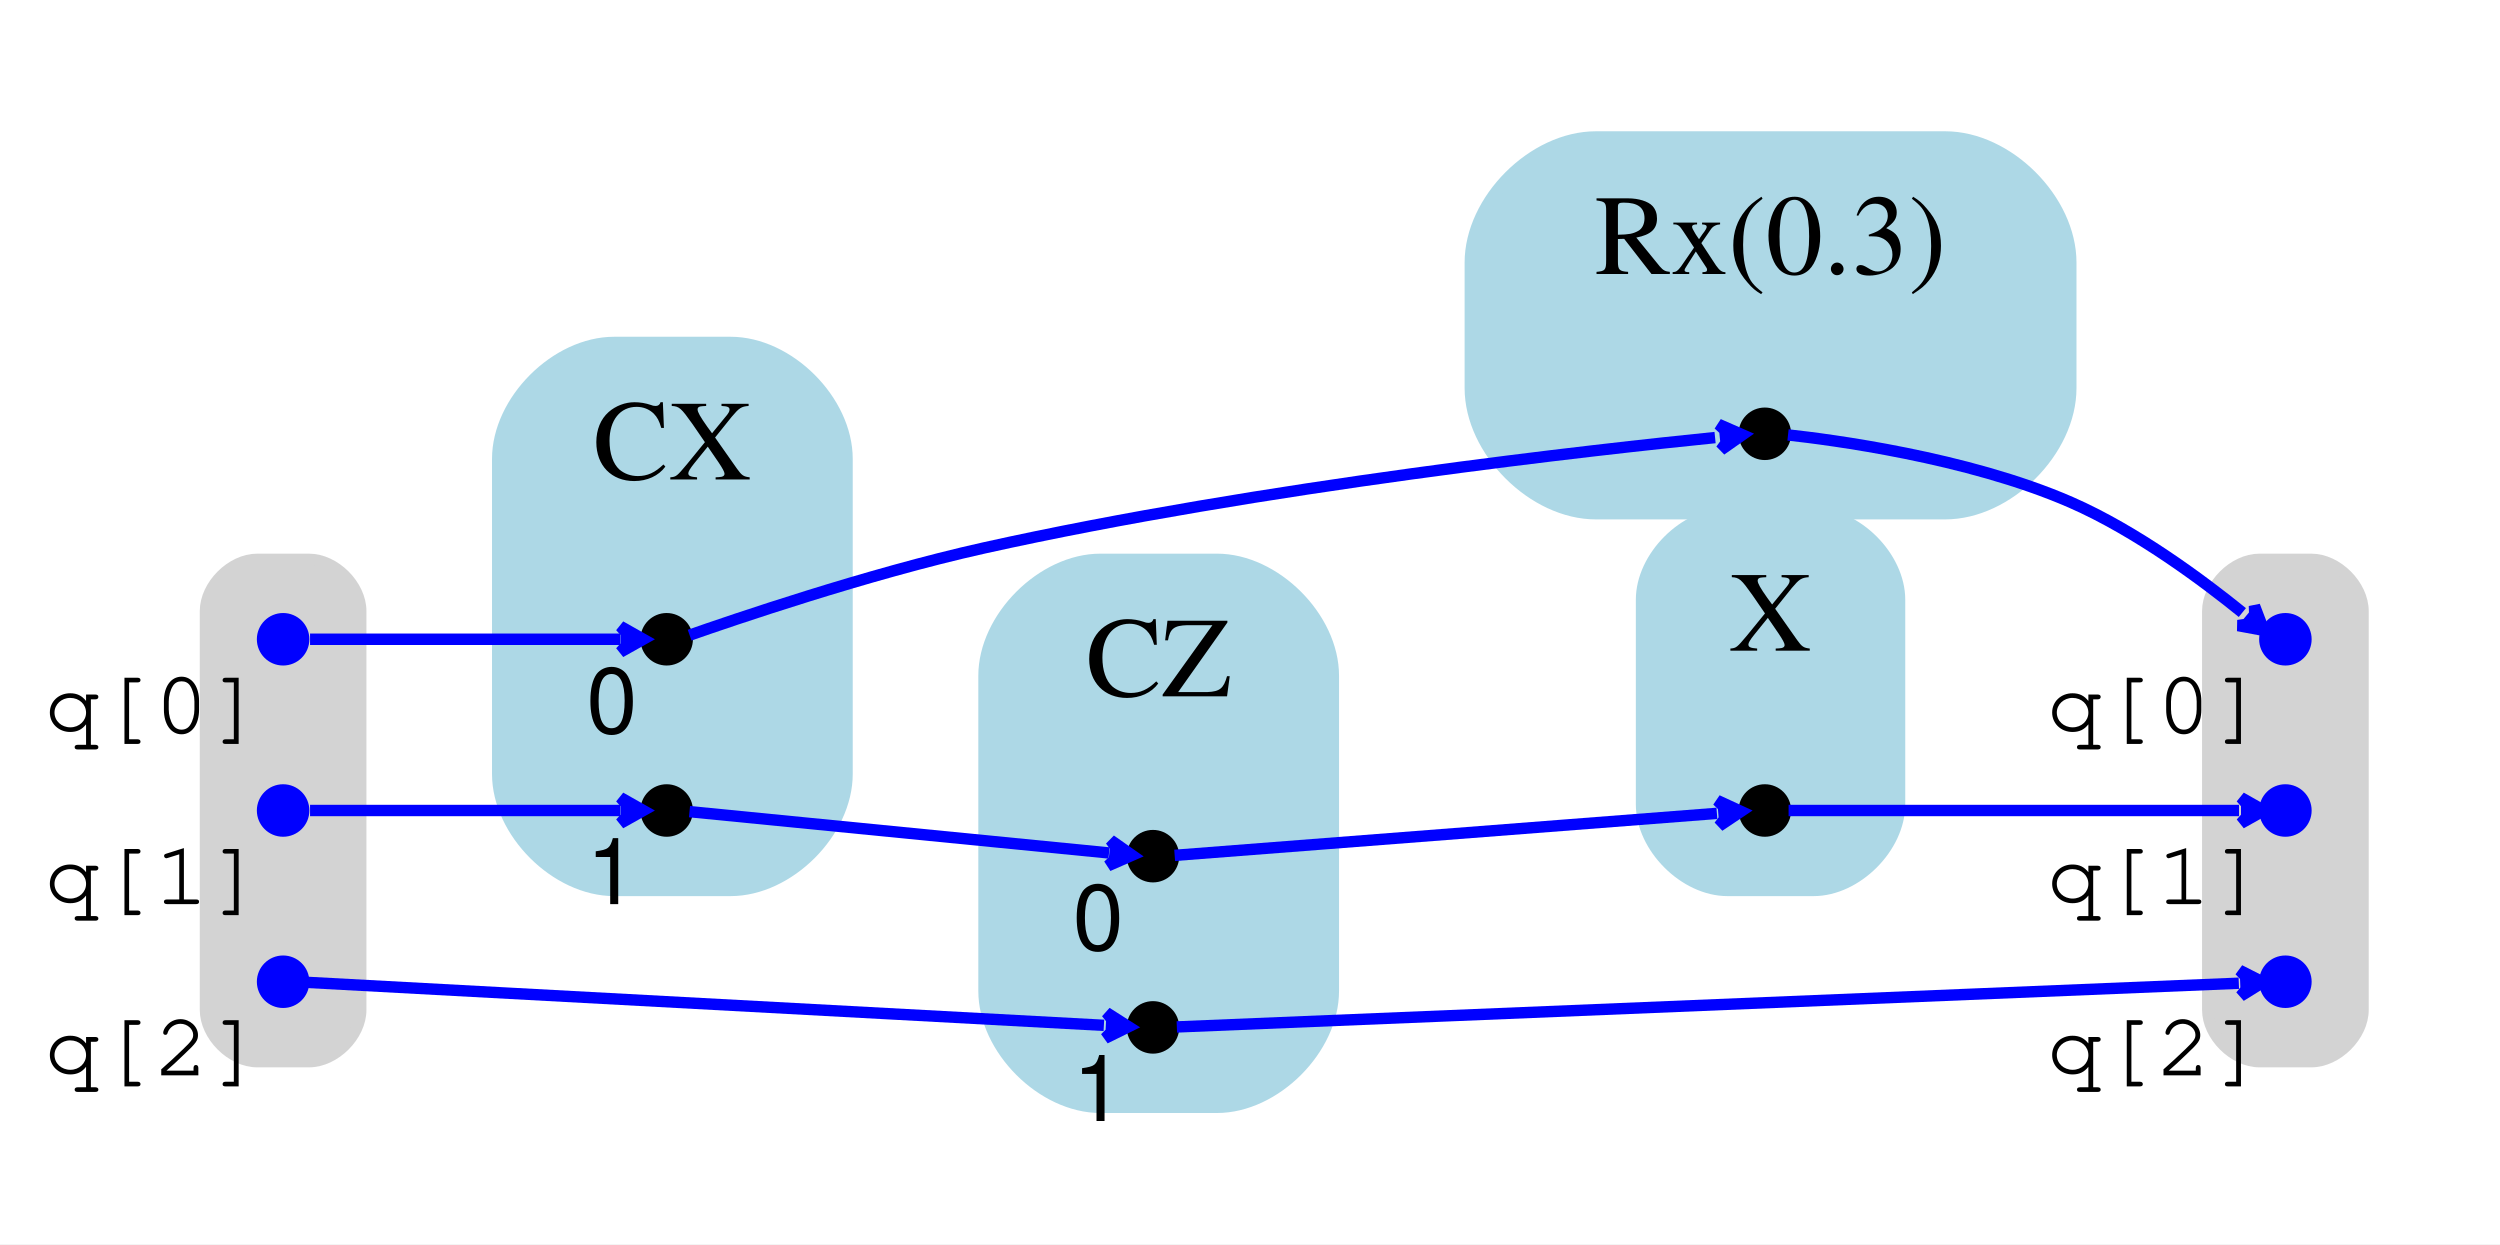
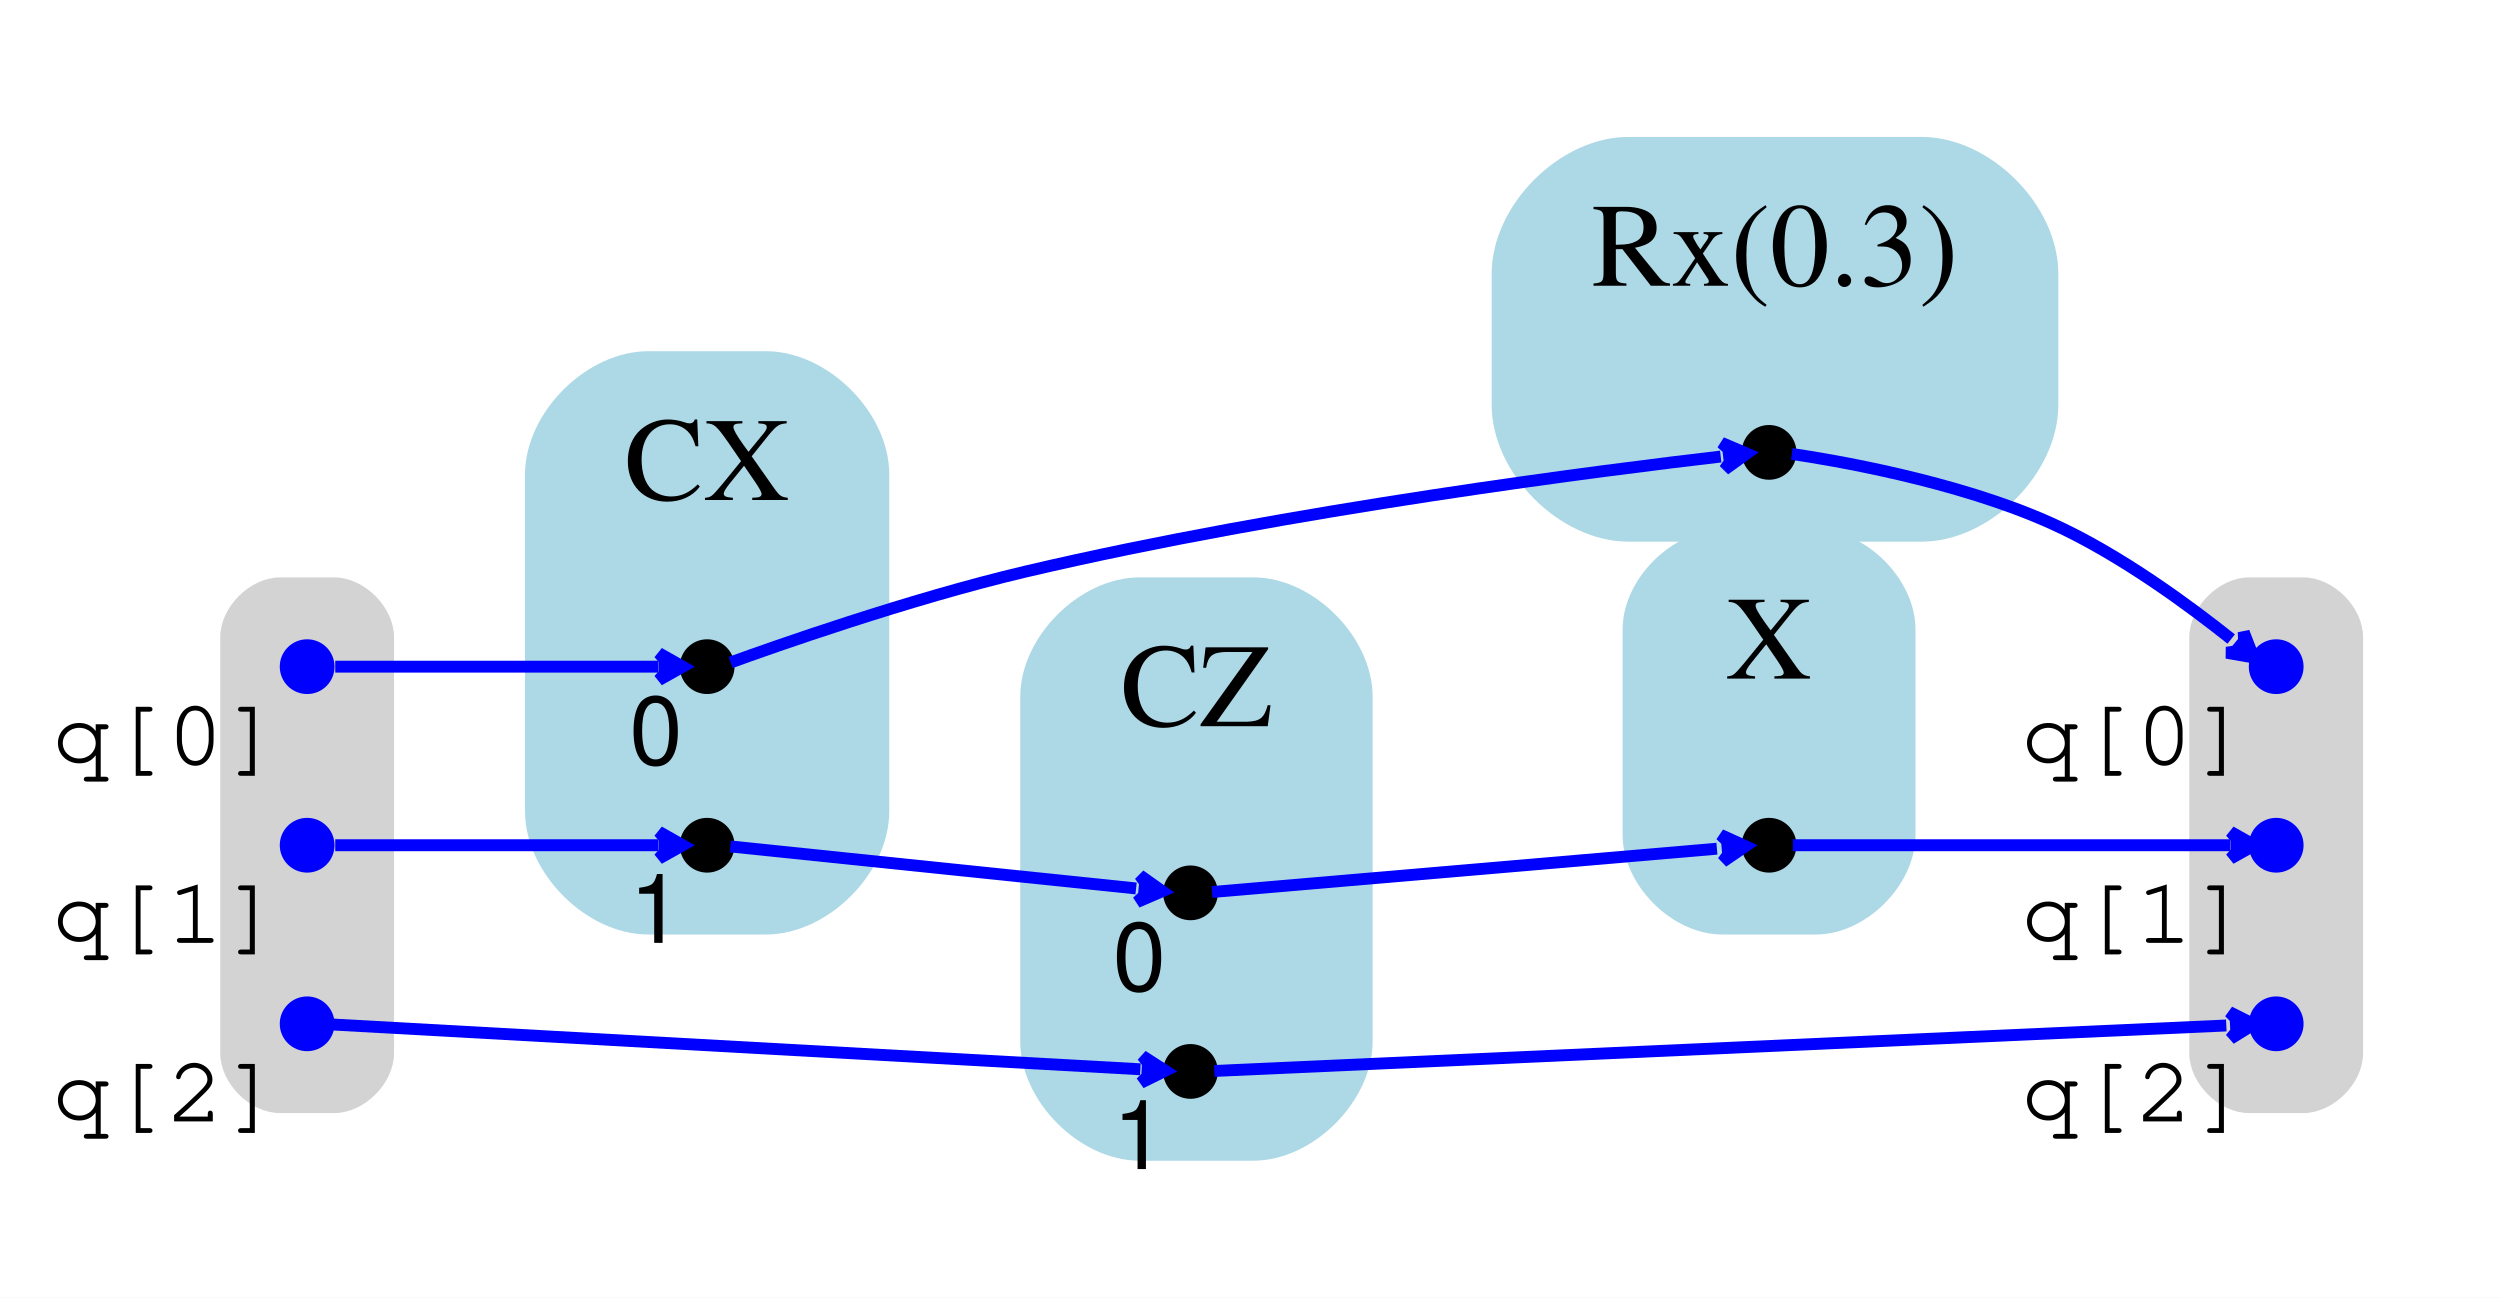
- <svg xmlns="http://www.w3.org/2000/svg" width="219pt" height="109pt" viewBox="0.00 0.00 219.00 109.00">
+ <svg xmlns="http://www.w3.org/2000/svg" width="210pt" height="109pt" viewBox="0.00 0.00 210.00 109.00">
  <g id="graph0" class="graph" transform="scale(1 1) rotate(0) translate(4 105)">
-     <polygon fill="white" stroke="transparent" points="-4,4 -4,-105 215,-105 215,4 -4,4" />
+     <polygon fill="white" stroke="transparent" points="-4,4 -4,-105 206,-105 206,4 -4,4" />
    <g id="clust1" class="cluster">
-       <path fill="lightgrey" stroke="lightgrey" d="M18.53,-12C18.53,-12 23.07,-12 23.07,-12 25.33,-12 27.6,-14.27 27.6,-16.53 27.6,-16.53 27.6,-51.47 27.6,-51.47 27.6,-53.73 25.33,-56 23.07,-56 23.07,-56 18.53,-56 18.53,-56 16.27,-56 14,-53.73 14,-51.47 14,-51.47 14,-16.53 14,-16.53 14,-14.27 16.27,-12 18.53,-12" />
+       <path fill="lightgrey" stroke="lightgrey" d="M19.53,-12C19.53,-12 24.07,-12 24.07,-12 26.33,-12 28.6,-14.27 28.6,-16.53 28.6,-16.53 28.6,-51.47 28.6,-51.47 28.6,-53.73 26.33,-56 24.07,-56 24.07,-56 19.53,-56 19.53,-56 17.27,-56 15,-53.73 15,-51.47 15,-51.47 15,-16.53 15,-16.53 15,-14.27 17.27,-12 19.53,-12" />
    </g>
    <g id="clust3" class="cluster">
-       <path fill="lightgrey" stroke="lightgrey" d="M193.93,-12C193.93,-12 198.47,-12 198.47,-12 200.73,-12 203,-14.27 203,-16.53 203,-16.53 203,-51.47 203,-51.47 203,-53.73 200.73,-56 198.47,-56 198.47,-56 193.93,-56 193.93,-56 191.67,-56 189.4,-53.73 189.4,-51.47 189.4,-51.47 189.4,-16.53 189.4,-16.53 189.4,-14.27 191.67,-12 193.93,-12" />
+       <path fill="lightgrey" stroke="lightgrey" d="M184.93,-12C184.93,-12 189.47,-12 189.47,-12 191.73,-12 194,-14.27 194,-16.53 194,-16.53 194,-51.47 194,-51.47 194,-53.73 191.73,-56 189.47,-56 189.47,-56 184.93,-56 184.93,-56 182.67,-56 180.4,-53.73 180.4,-51.47 180.4,-51.47 180.4,-16.53 180.4,-16.53 180.4,-14.27 182.67,-12 184.93,-12" />
    </g>
    <g id="clust5" class="cluster">
-       <path fill="lightblue" stroke="lightblue" d="M49.8,-27C49.8,-27 60,-27 60,-27 65.1,-27 70.2,-32.1 70.2,-37.2 70.2,-37.2 70.2,-64.8 70.2,-64.8 70.2,-69.9 65.1,-75 60,-75 60,-75 49.8,-75 49.8,-75 44.7,-75 39.6,-69.9 39.6,-64.8 39.6,-64.8 39.6,-37.2 39.6,-37.2 39.6,-32.1 44.7,-27 49.8,-27" />
-       <text text-anchor="middle" x="54.9" y="-63" font-family="Times,serif" font-size="10.00">CX</text>
+       <path fill="lightblue" stroke="lightblue" d="M50.47,-27C50.47,-27 60.33,-27 60.33,-27 65.27,-27 70.2,-31.93 70.2,-36.87 70.2,-36.87 70.2,-65.13 70.2,-65.13 70.2,-70.07 65.27,-75 60.33,-75 60.33,-75 50.47,-75 50.47,-75 45.53,-75 40.6,-70.07 40.6,-65.13 40.6,-65.13 40.6,-36.87 40.6,-36.87 40.6,-31.93 45.53,-27 50.47,-27" />
+       <text text-anchor="middle" x="55.4" y="-63" font-family="Times,serif" font-size="10.00">CX</text>
    </g>
    <g id="clust6" class="cluster">
-       <path fill="lightblue" stroke="lightblue" d="M92.4,-8C92.4,-8 102.6,-8 102.6,-8 107.7,-8 112.8,-13.1 112.8,-18.2 112.8,-18.2 112.8,-45.8 112.8,-45.8 112.8,-50.9 107.7,-56 102.6,-56 102.6,-56 92.4,-56 92.4,-56 87.3,-56 82.2,-50.9 82.2,-45.8 82.2,-45.8 82.2,-18.2 82.2,-18.2 82.2,-13.1 87.3,-8 92.4,-8" />
-       <text text-anchor="middle" x="97.5" y="-44" font-family="Times,serif" font-size="10.00">CZ</text>
+       <path fill="lightblue" stroke="lightblue" d="M91.73,-8C91.73,-8 101.27,-8 101.27,-8 106.03,-8 110.8,-12.77 110.8,-17.53 110.8,-17.53 110.8,-46.47 110.8,-46.47 110.8,-51.23 106.03,-56 101.27,-56 101.27,-56 91.73,-56 91.73,-56 86.97,-56 82.2,-51.23 82.2,-46.47 82.2,-46.47 82.2,-17.53 82.2,-17.53 82.2,-12.77 86.97,-8 91.73,-8" />
+       <text text-anchor="middle" x="96.5" y="-44" font-family="Times,serif" font-size="10.00">CZ</text>
    </g>
    <g id="clust7" class="cluster">
-       <path fill="lightblue" stroke="lightblue" d="M147.33,-27C147.33,-27 154.87,-27 154.87,-27 158.63,-27 162.4,-30.77 162.4,-34.53 162.4,-34.53 162.4,-52.47 162.4,-52.47 162.4,-56.23 158.63,-60 154.87,-60 154.87,-60 147.33,-60 147.33,-60 143.57,-60 139.8,-56.23 139.8,-52.47 139.8,-52.47 139.8,-34.53 139.8,-34.53 139.8,-30.77 143.57,-27 147.33,-27" />
-       <text text-anchor="middle" x="151.1" y="-48" font-family="Times,serif" font-size="10.00">X</text>
+       <path fill="lightblue" stroke="lightblue" d="M140.67,-27C140.67,-27 148.53,-27 148.53,-27 152.47,-27 156.4,-30.93 156.4,-34.87 156.4,-34.87 156.4,-52.13 156.4,-52.13 156.4,-56.07 152.47,-60 148.53,-60 148.53,-60 140.67,-60 140.67,-60 136.73,-60 132.8,-56.07 132.8,-52.13 132.8,-52.13 132.8,-34.87 132.8,-34.87 132.8,-30.93 136.73,-27 140.67,-27" />
+       <text text-anchor="middle" x="144.6" y="-48" font-family="Times,serif" font-size="10.00">X</text>
    </g>
    <g id="clust8" class="cluster">
-       <path fill="lightblue" stroke="lightblue" d="M135.8,-60C135.8,-60 166.4,-60 166.4,-60 171.9,-60 177.4,-65.5 177.4,-71 177.4,-71 177.4,-82 177.4,-82 177.4,-87.5 171.9,-93 166.4,-93 166.4,-93 135.8,-93 135.8,-93 130.3,-93 124.8,-87.5 124.8,-82 124.8,-82 124.8,-71 124.8,-71 124.8,-65.5 130.3,-60 135.8,-60" />
-       <text text-anchor="middle" x="151.1" y="-81" font-family="Times,serif" font-size="10.00">Rx(0.3)</text>
+       <path fill="lightblue" stroke="lightblue" d="M132.8,-60C132.8,-60 157.4,-60 157.4,-60 162.9,-60 168.4,-65.5 168.4,-71 168.4,-71 168.4,-82 168.4,-82 168.4,-87.5 162.9,-93 157.4,-93 157.4,-93 132.8,-93 132.8,-93 127.3,-93 121.8,-87.5 121.8,-82 121.8,-82 121.8,-71 121.8,-71 121.8,-65.5 127.3,-60 132.8,-60" />
+       <text text-anchor="middle" x="145.1" y="-81" font-family="Times,serif" font-size="10.00">Rx(0.3)</text>
    </g>
    <g id="node1" class="node">
-       <ellipse fill="blue" stroke="blue" cx="20.8" cy="-49" rx="1.8" ry="1.8" />
-       <text text-anchor="middle" x="9.5" y="-40.8" font-family="Courier,monospace" font-size="8.00">q[0]</text>
+       <ellipse fill="blue" stroke="blue" cx="21.8" cy="-49" rx="1.8" ry="1.8" />
+       <text text-anchor="middle" x="10" y="-40.8" font-family="Courier,monospace" font-size="8.00">q[0]</text>
    </g>
    <g id="node7" class="node">
-       <ellipse fill="black" stroke="black" cx="54.4" cy="-49" rx="1.8" ry="1.8" />
-       <text text-anchor="middle" x="49.6" y="-40.8" font-family="Helvetica,sans-Serif" font-size="8.00">0</text>
+       <ellipse fill="black" stroke="black" cx="55.4" cy="-49" rx="1.8" ry="1.8" />
+       <text text-anchor="middle" x="51.1" y="-40.8" font-family="Helvetica,sans-Serif" font-size="8.00">0</text>
    </g>
    <g id="edge1" class="edge">
-       <path fill="none" stroke="blue" d="M23.16,-49C27.87,-49 43.6,-49 50.32,-49" />
-       <polygon fill="blue" stroke="blue" points="52.35,-49 50.35,-50.13 51.35,-49 50.35,-49 50.35,-49 50.35,-49 51.35,-49 50.35,-47.88 52.35,-49 52.35,-49" />
+       <path fill="none" stroke="blue" d="M24.16,-49C28.87,-49 44.6,-49 51.32,-49" />
+       <polygon fill="blue" stroke="blue" points="53.35,-49 51.35,-50.13 52.35,-49 51.35,-49 51.35,-49 51.35,-49 52.35,-49 51.35,-47.88 53.35,-49 53.35,-49" />
    </g>
    <g id="node2" class="node">
-       <ellipse fill="blue" stroke="blue" cx="20.8" cy="-34" rx="1.8" ry="1.8" />
-       <text text-anchor="middle" x="9.5" y="-25.8" font-family="Courier,monospace" font-size="8.00">q[1]</text>
+       <ellipse fill="blue" stroke="blue" cx="21.8" cy="-34" rx="1.8" ry="1.8" />
+       <text text-anchor="middle" x="10" y="-25.8" font-family="Courier,monospace" font-size="8.00">q[1]</text>
    </g>
    <g id="node8" class="node">
-       <ellipse fill="black" stroke="black" cx="54.4" cy="-34" rx="1.8" ry="1.8" />
-       <text text-anchor="middle" x="49.6" y="-25.8" font-family="Helvetica,sans-Serif" font-size="8.00">1</text>
+       <ellipse fill="black" stroke="black" cx="55.4" cy="-34" rx="1.8" ry="1.8" />
+       <text text-anchor="middle" x="51.1" y="-25.8" font-family="Helvetica,sans-Serif" font-size="8.00">1</text>
    </g>
    <g id="edge2" class="edge">
-       <path fill="none" stroke="blue" d="M23.16,-34C27.87,-34 43.6,-34 50.32,-34" />
-       <polygon fill="blue" stroke="blue" points="52.35,-34 50.35,-35.13 51.35,-34 50.35,-34 50.35,-34 50.35,-34 51.35,-34 50.35,-32.88 52.35,-34 52.35,-34" />
+       <path fill="none" stroke="blue" d="M24.16,-34C28.87,-34 44.6,-34 51.32,-34" />
+       <polygon fill="blue" stroke="blue" points="53.35,-34 51.35,-35.13 52.35,-34 51.35,-34 51.35,-34 51.35,-34 52.35,-34 51.35,-32.88 53.35,-34 53.35,-34" />
    </g>
    <g id="node3" class="node">
-       <ellipse fill="blue" stroke="blue" cx="20.8" cy="-19" rx="1.8" ry="1.8" />
-       <text text-anchor="middle" x="9.5" y="-10.8" font-family="Courier,monospace" font-size="8.00">q[2]</text>
+       <ellipse fill="blue" stroke="blue" cx="21.8" cy="-19" rx="1.8" ry="1.8" />
+       <text text-anchor="middle" x="10" y="-10.8" font-family="Courier,monospace" font-size="8.00">q[2]</text>
    </g>
    <g id="node10" class="node">
-       <ellipse fill="black" stroke="black" cx="97" cy="-15" rx="1.8" ry="1.8" />
-       <text text-anchor="middle" x="92.2" y="-6.8" font-family="Helvetica,sans-Serif" font-size="8.00">1</text>
+       <ellipse fill="black" stroke="black" cx="96" cy="-15" rx="1.8" ry="1.8" />
+       <text text-anchor="middle" x="91.7" y="-6.8" font-family="Helvetica,sans-Serif" font-size="8.00">1</text>
    </g>
    <g id="edge3" class="edge">
-       <path fill="none" stroke="blue" d="M22.63,-18.96C29.68,-18.58 79.35,-15.9 92.7,-15.18" />
-       <polygon fill="blue" stroke="blue" points="94.86,-15.06 92.93,-16.29 93.87,-15.12 92.87,-15.17 92.87,-15.17 92.87,-15.17 93.87,-15.12 92.81,-14.05 94.86,-15.06 94.86,-15.06" />
+       <path fill="none" stroke="blue" d="M23.61,-18.96C30.47,-18.58 78.8,-15.9 91.79,-15.18" />
+       <polygon fill="blue" stroke="blue" points="93.89,-15.06 91.96,-16.3 92.9,-15.12 91.9,-15.17 91.9,-15.17 91.9,-15.17 92.9,-15.12 91.84,-14.05 93.89,-15.06 93.89,-15.06" />
    </g>
    <g id="node4" class="node">
-       <ellipse fill="blue" stroke="blue" cx="196.2" cy="-49" rx="1.8" ry="1.8" />
-       <text text-anchor="middle" x="184.9" y="-40.8" font-family="Courier,monospace" font-size="8.00">q[0]</text>
+       <ellipse fill="blue" stroke="blue" cx="187.2" cy="-49" rx="1.8" ry="1.8" />
+       <text text-anchor="middle" x="175.4" y="-40.8" font-family="Courier,monospace" font-size="8.00">q[0]</text>
    </g>
    <g id="node5" class="node">
-       <ellipse fill="blue" stroke="blue" cx="196.2" cy="-34" rx="1.8" ry="1.8" />
-       <text text-anchor="middle" x="184.9" y="-25.8" font-family="Courier,monospace" font-size="8.00">q[1]</text>
+       <ellipse fill="blue" stroke="blue" cx="187.2" cy="-34" rx="1.8" ry="1.8" />
+       <text text-anchor="middle" x="175.4" y="-25.8" font-family="Courier,monospace" font-size="8.00">q[1]</text>
    </g>
    <g id="node6" class="node">
-       <ellipse fill="blue" stroke="blue" cx="196.2" cy="-19" rx="1.8" ry="1.8" />
-       <text text-anchor="middle" x="184.9" y="-10.8" font-family="Courier,monospace" font-size="8.00">q[2]</text>
+       <ellipse fill="blue" stroke="blue" cx="187.2" cy="-19" rx="1.8" ry="1.8" />
+       <text text-anchor="middle" x="175.4" y="-10.8" font-family="Courier,monospace" font-size="8.00">q[2]</text>
    </g>
    <g id="node12" class="node">
-       <ellipse fill="black" stroke="black" cx="150.6" cy="-67" rx="1.8" ry="1.8" />
+       <ellipse fill="black" stroke="black" cx="144.6" cy="-67" rx="1.8" ry="1.8" />
    </g>
    <g id="edge5" class="edge">
-       <path fill="none" stroke="blue" d="M56.41,-49.36C59.92,-50.59 71.96,-54.72 82.2,-57 106.48,-62.4 136.34,-65.67 146.24,-66.67" />
-       <polygon fill="blue" stroke="blue" points="148.64,-66.91 146.54,-67.83 147.65,-66.81 146.65,-66.71 146.65,-66.71 146.65,-66.71 147.65,-66.81 146.76,-65.59 148.64,-66.91 148.64,-66.91" />
+       <path fill="none" stroke="blue" d="M57.37,-49.35C60.75,-50.58 72.34,-54.68 82.2,-57 104.3,-62.2 131.52,-65.6 140.54,-66.65" />
+       <polygon fill="blue" stroke="blue" points="142.73,-66.9 140.61,-67.8 141.73,-66.79 140.74,-66.68 140.74,-66.68 140.74,-66.68 141.73,-66.79 140.87,-65.56 142.73,-66.9 142.73,-66.9" />
    </g>
    <g id="node9" class="node">
-       <ellipse fill="black" stroke="black" cx="97" cy="-30" rx="1.8" ry="1.8" />
-       <text text-anchor="middle" x="92.2" y="-21.8" font-family="Helvetica,sans-Serif" font-size="8.00">0</text>
+       <ellipse fill="black" stroke="black" cx="96" cy="-30" rx="1.8" ry="1.8" />
+       <text text-anchor="middle" x="91.7" y="-21.8" font-family="Helvetica,sans-Serif" font-size="8.00">0</text>
    </g>
    <g id="edge4" class="edge">
-       <path fill="none" stroke="blue" d="M56.4,-33.9C61.54,-33.4 84.95,-31.09 93.15,-30.28" />
-       <polygon fill="blue" stroke="blue" points="95.17,-30.08 93.29,-31.4 94.18,-30.18 93.18,-30.28 93.18,-30.28 93.18,-30.28 94.18,-30.18 93.07,-29.16 95.17,-30.08 95.17,-30.08" />
+       <path fill="none" stroke="blue" d="M57.35,-33.9C62.07,-33.41 82.98,-31.25 91.43,-30.37" />
+       <polygon fill="blue" stroke="blue" points="93.63,-30.14 91.75,-31.47 92.63,-30.25 91.64,-30.35 91.64,-30.35 91.64,-30.35 92.63,-30.25 91.52,-29.23 93.63,-30.14 93.63,-30.14" />
    </g>
    <g id="node11" class="node">
-       <ellipse fill="black" stroke="black" cx="150.6" cy="-34" rx="1.8" ry="1.8" />
+       <ellipse fill="black" stroke="black" cx="144.6" cy="-34" rx="1.8" ry="1.8" />
    </g>
    <g id="edge6" class="edge">
-       <path fill="none" stroke="blue" d="M98.9,-30.07C104.62,-30.51 136.17,-32.96 146.4,-33.75" />
-       <polygon fill="blue" stroke="blue" points="148.51,-33.92 146.43,-34.88 147.51,-33.84 146.52,-33.76 146.52,-33.76 146.52,-33.76 147.51,-33.84 146.6,-32.64 148.51,-33.92 148.51,-33.92" />
+       <path fill="none" stroke="blue" d="M97.81,-30.07C102.89,-30.51 130.51,-32.88 140.22,-33.71" />
+       <polygon fill="blue" stroke="blue" points="142.62,-33.92 140.53,-34.87 141.62,-33.83 140.62,-33.74 140.62,-33.74 140.62,-33.74 141.62,-33.83 140.72,-32.62 142.62,-33.92 142.62,-33.92" />
    </g>
    <g id="edge7" class="edge">
-       <path fill="none" stroke="blue" d="M99.09,-15.04C108.56,-15.43 176.73,-18.24 192.12,-18.87" />
-       <polygon fill="blue" stroke="blue" points="194.24,-18.96 192.19,-20 193.24,-18.92 192.24,-18.88 192.24,-18.88 192.24,-18.88 193.24,-18.92 192.29,-17.75 194.24,-18.96 194.24,-18.96" />
+       <path fill="none" stroke="blue" d="M98,-15.04C106.61,-15.43 168.22,-18.19 183.01,-18.86" />
+       <polygon fill="blue" stroke="blue" points="185.32,-18.96 183.27,-19.99 184.32,-18.92 183.32,-18.87 183.32,-18.87 183.32,-18.87 184.32,-18.92 183.37,-17.75 185.32,-18.96 185.32,-18.96" />
    </g>
    <g id="edge8" class="edge">
-       <path fill="none" stroke="blue" d="M152.68,-34C158.19,-34 183.33,-34 192.14,-34" />
-       <polygon fill="blue" stroke="blue" points="194.31,-34 192.31,-35.13 193.31,-34 192.31,-34 192.31,-34 192.31,-34 193.31,-34 192.31,-32.88 194.31,-34 194.31,-34" />
+       <path fill="none" stroke="blue" d="M146.6,-34C151.74,-34 175.15,-34 183.35,-34" />
+       <polygon fill="blue" stroke="blue" points="185.37,-34 183.37,-35.13 184.37,-34 183.37,-34 183.37,-34 183.37,-34 184.37,-34 183.37,-32.88 185.37,-34 185.37,-34" />
    </g>
    <g id="edge9" class="edge">
-       <path fill="none" stroke="blue" d="M152.63,-66.9C156.19,-66.51 168.29,-64.97 177.4,-61 183.17,-58.48 189.08,-54.06 192.43,-51.34" />
-       <polygon fill="blue" stroke="blue" points="194.31,-49.78 193.49,-51.93 193.54,-50.42 192.77,-51.06 192.77,-51.06 192.77,-51.06 193.54,-50.42 192.05,-50.2 194.31,-49.78 194.31,-49.78" />
+       <path fill="none" stroke="blue" d="M146.51,-66.87C149.65,-66.41 160.35,-64.65 168.4,-61 174.14,-58.4 180.06,-54 183.42,-51.32" />
+       <polygon fill="blue" stroke="blue" points="185.3,-49.77 184.47,-51.91 184.53,-50.4 183.76,-51.04 183.76,-51.04 183.76,-51.04 184.53,-50.4 183.04,-50.17 185.3,-49.77 185.3,-49.77" />
    </g>
  </g>
</svg>
